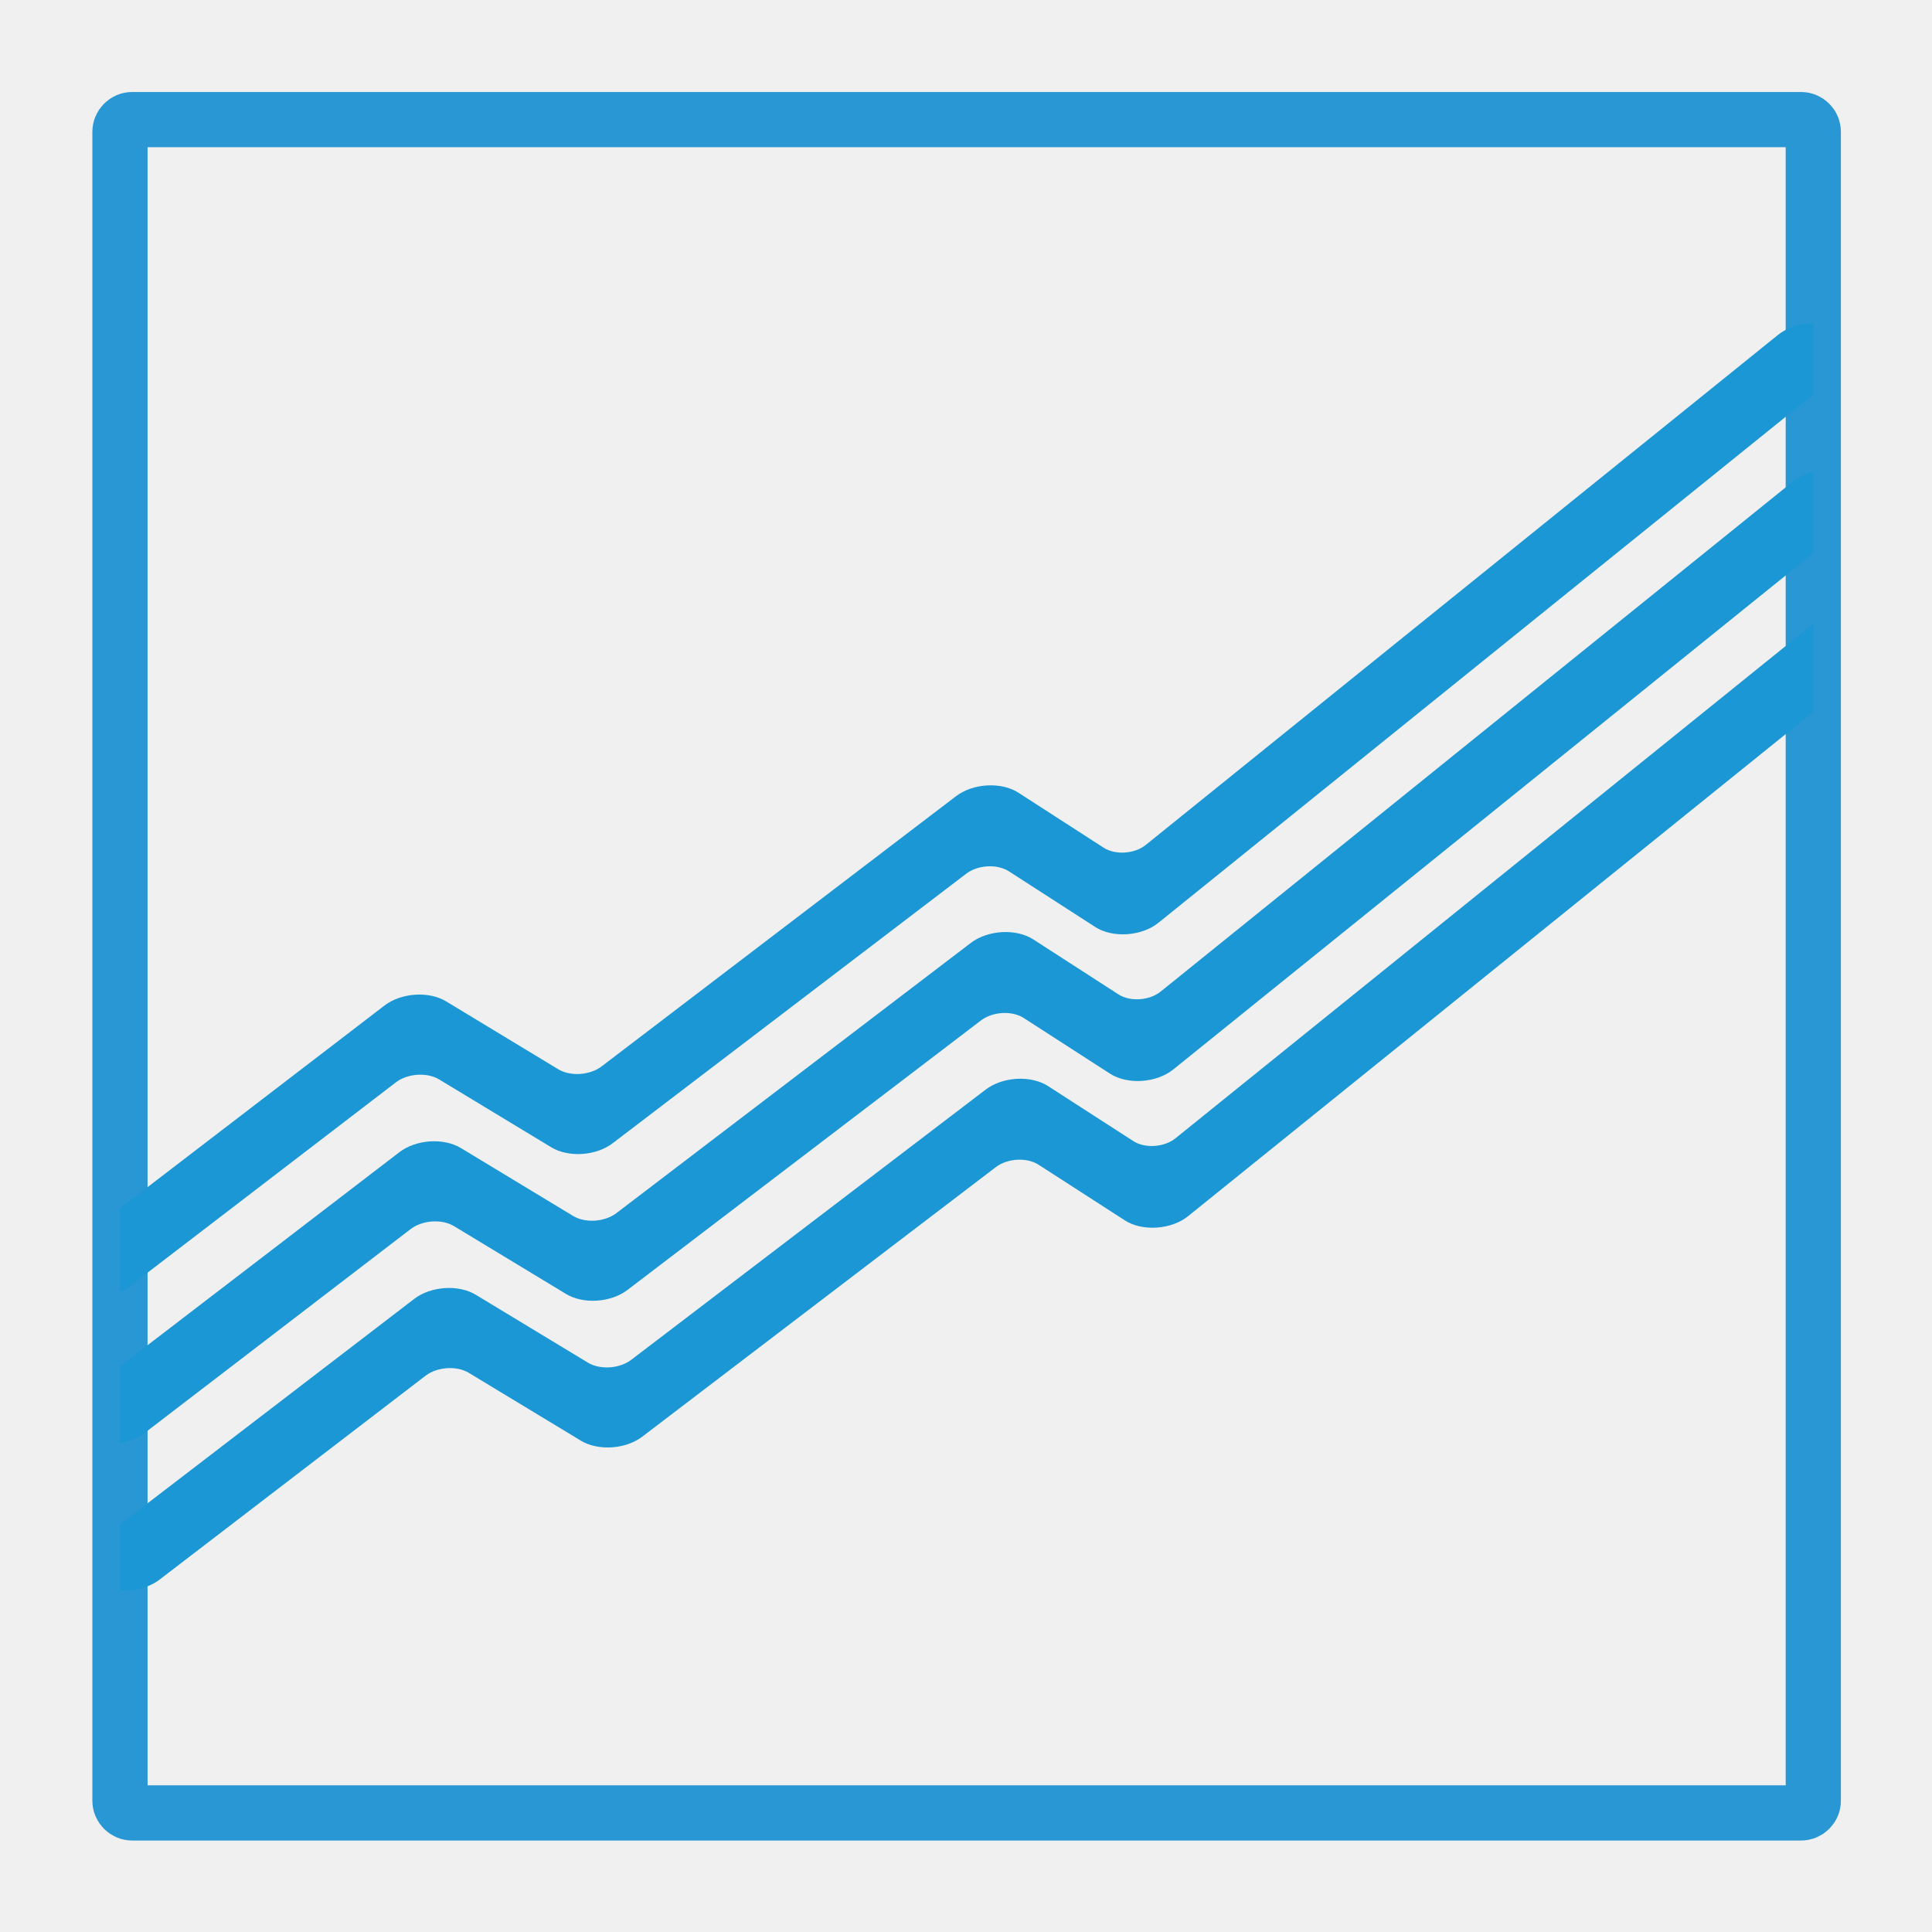
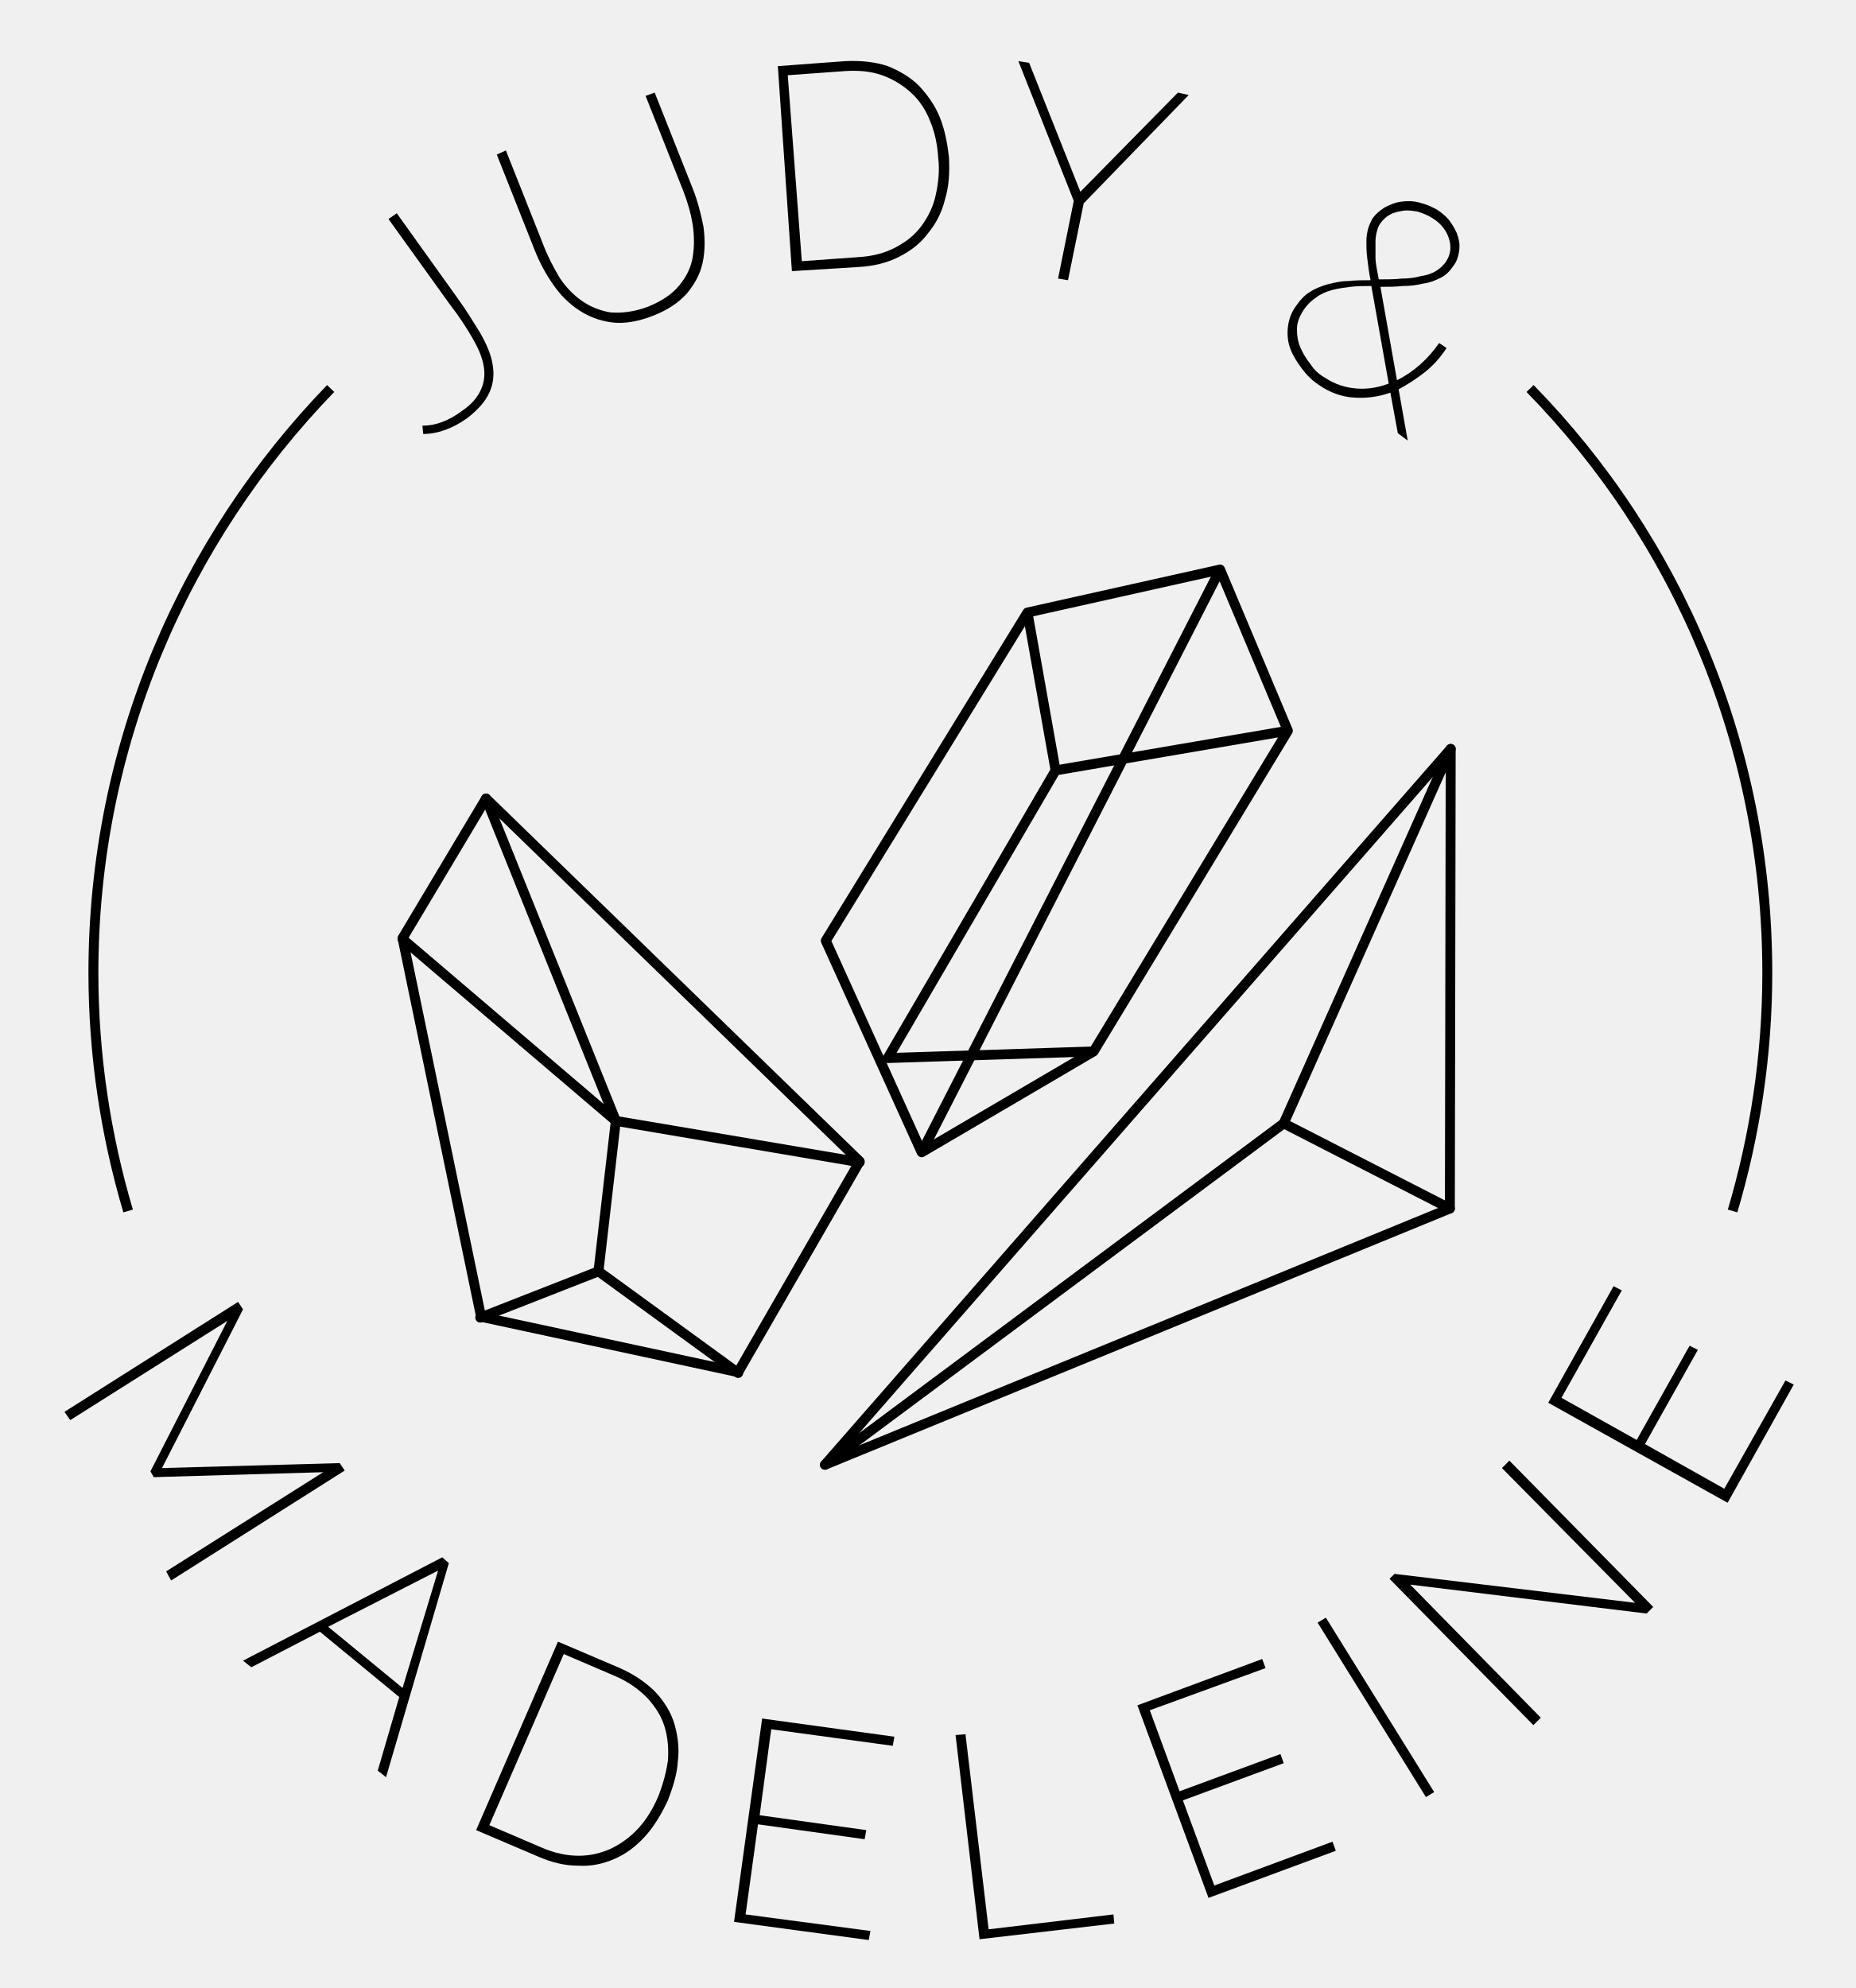
- <svg xmlns="http://www.w3.org/2000/svg" xmlns:xlink="http://www.w3.org/1999/xlink" width="315px" height="315px" viewBox="0 0 315 315" version="1.1">
-   <defs>
-     <polygon id="path-1" points="276.645 0.486 276.645 159.24 0.56 159.24 0.56 0.486 276.645 0.486" />
-     <polygon id="path-3" points="276.645 0.568 276.645 159.322 0.56 159.322 0.56 0.568 276.645 0.568" />
-     <polygon id="path-5" points="276.645 0.65 276.645 159.402 0.56 159.402 0.56 0.65" />
-   </defs>
-   <g id="Logos" stroke="none" stroke-width="1" fill="none" fill-rule="evenodd">
-     <g id="Square-Logo">
-       <path d="M21.559,19.5 L293.645,19.5 C294.749,19.5 295.645,20.396 295.645,21.5 L295.645,293.586 C295.645,294.691 294.749,295.586 293.645,295.586 L21.559,295.586 C20.455,295.586 19.559,294.691 19.559,293.586 L19.559,21.5 C19.559,20.396 20.455,19.5 21.559,19.5 Z" id="Stroke-11" stroke="#2997D3" stroke-width="9" />
-       <g id="Flow-Lines" transform="translate(19, 52.086)">
-         <g id="Bottom" transform="translate(0, 48)">
-           <mask id="mask-2" fill="white">
-             <use xlink:href="#path-1" />
-           </mask>
-           <g id="Clip-2" />
-           <path d="M2.392,159.186 C4.088,159.015 5.747,158.432 7.014,157.46 L50.371,124.225 C52.282,122.762 55.45,122.547 57.438,123.748 L75.718,134.812 C77.067,135.627 78.881,136.016 80.759,135.892 C82.64,135.769 84.425,135.139 85.729,134.144 L143.362,90.207 C145.264,88.757 148.421,88.58 150.334,89.815 L164.406,98.891 C165.766,99.77 167.645,100.196 169.598,100.065 C171.554,99.932 173.398,99.26 174.707,98.205 L286.186,8.275 C288.808,6.157 288.588,3.122 285.697,1.492 C282.799,-0.14 278.327,0.254 275.704,2.37 L172.649,85.507 C170.824,86.98 167.68,87.191 165.785,85.965 L151.872,76.99 C150.537,76.128 148.702,75.702 146.787,75.81 C144.875,75.915 143.041,76.55 141.712,77.562 L83.933,121.613 C82.014,123.077 78.844,123.286 76.854,122.083 L58.56,111.011 C57.205,110.193 55.389,109.806 53.507,109.93 C51.632,110.058 49.835,110.689 48.534,111.689 L-3.202,151.348 C-5.903,153.417 -5.805,156.462 -2.982,158.153 C-1.486,159.048 0.475,159.38 2.392,159.186" id="Fill-1" fill="#1A97D4" mask="url(#mask-2)" />
-         </g>
-         <g id="Middle" transform="translate(0, 24)">
-           <mask id="mask-4" fill="white">
-             <use xlink:href="#path-3" />
-           </mask>
-           <g id="Clip-5" />
-           <path d="M-0.025,159.268 C1.67,159.097 3.33,158.513 4.596,157.541 L47.953,124.306 C49.864,122.842 53.033,122.627 55.021,123.828 L73.301,134.893 C74.65,135.712 76.464,136.1 78.342,135.972 C80.222,135.851 82.007,135.223 83.311,134.226 L140.944,90.288 C142.847,88.837 146.003,88.659 147.917,89.896 L161.988,98.974 C163.349,99.852 165.228,100.277 167.18,100.146 C169.136,100.013 170.981,99.342 172.29,98.286 L283.769,8.357 C286.391,6.24 286.17,3.205 283.279,1.576 C280.382,-0.058 275.91,0.336 273.287,2.453 L170.232,85.589 C168.406,87.06 165.262,87.271 163.368,86.048 L149.455,77.071 C148.119,76.21 146.285,75.784 144.369,75.891 C142.458,75.997 140.623,76.631 139.295,77.643 L81.515,121.695 C79.597,123.159 76.426,123.368 74.437,122.164 L56.142,111.094 C54.788,110.276 52.971,109.886 51.09,110.013 C49.214,110.138 47.418,110.774 46.116,111.771 L-5.62,151.427 C-8.32,153.499 -8.223,156.544 -5.4,158.232 C-3.904,159.128 -1.943,159.462 -0.025,159.268" id="Fill-4" fill="#1A97D4" mask="url(#mask-4)" />
-         </g>
-         <g id="Top">
-           <mask id="mask-6" fill="white">
-             <use xlink:href="#path-5" />
-           </mask>
-           <g id="Clip-8" />
-           <path d="M-2.443,159.349 C-0.747,159.178 0.912,158.594 2.179,157.622 L45.536,124.391 C47.447,122.924 50.615,122.709 52.603,123.912 L70.883,134.974 C72.232,135.792 74.046,136.178 75.924,136.056 C77.805,135.933 79.59,135.303 80.894,134.308 L138.527,90.372 C140.429,88.92 143.585,88.743 145.5,89.98 L159.571,99.054 C160.931,99.935 162.81,100.358 164.763,100.228 C166.719,100.096 168.563,99.427 169.872,98.368 L281.351,8.44 C283.974,6.324 283.753,3.287 280.862,1.655 C277.965,0.025 273.492,0.419 270.869,2.534 L167.814,85.672 C165.989,87.145 162.845,87.354 160.951,86.131 L147.037,77.155 C145.701,76.289 143.867,75.866 141.952,75.973 C140.04,76.079 138.206,76.714 136.877,77.726 L79.097,121.776 C77.179,123.24 74.009,123.451 72.019,122.249 L53.725,111.175 C52.37,110.359 50.553,109.967 48.672,110.096 C46.797,110.22 45,110.855 43.699,111.852 L-8.038,151.51 C-10.738,153.58 -10.64,156.627 -7.817,158.314 C-6.321,159.212 -4.36,159.543 -2.443,159.349" id="Fill-7" fill="#1A97D4" mask="url(#mask-6)" />
-         </g>
-       </g>
+ <svg xmlns="http://www.w3.org/2000/svg" version="1.1" id="Layer_1" x="0px" y="0px" viewBox="0 0 224.5 240.5" style="enable-background:new 0 0 224.5 240.5;" xml:space="preserve">
+   <style type="text/css">
+ 	.st0{fill:none;stroke:#000000;stroke-width:1.2;}
+ 	.st1{fill:none;stroke:#000000;stroke-width:1.2;stroke-linecap:round;stroke-linejoin:round;stroke-miterlimit:10;}
+ 	.st2{fill:none;stroke:#000000;stroke-width:1.2;stroke-linejoin:round;stroke-miterlimit:10;}
+ </style>
+   <path d="M20.1,190.1l19-12l-20.5,0.6l-0.4-0.7l9.3-18.2l-19,12l-0.7-1l21-13.3l0.6,0.9l-9.8,19.2l21.5-0.6l0.6,0.9l-21,13.3  L20.1,190.1z" />
+   <path d="M53.5,188.4l0.8,0.7l-7.6,25.9l-1-0.8l2.6-8.9l-9.6-7.9l-8.3,4.3l-1-0.8L53.5,188.4z M48.7,204.2L53,190l-13.3,6.8  L48.7,204.2z" />
+   <path d="M57.6,221.4l9.9-22.8l7.5,3.2c1.8,0.8,3.2,1.8,4.3,2.9c1.1,1.2,1.9,2.5,2.3,3.9c0.4,1.4,0.6,2.9,0.4,4.5  c-0.1,1.6-0.6,3.1-1.2,4.7c-0.8,1.7-1.7,3.2-2.8,4.4c-1.1,1.2-2.3,2.1-3.7,2.7c-1.4,0.6-2.8,0.9-4.4,0.8c-1.6,0-3.2-0.4-4.8-1.1  L57.6,221.4z M79.6,217.4c0.6-1.5,1-3,1.2-4.4c0.1-1.4,0-2.8-0.4-4.1c-0.4-1.3-1.1-2.4-2.1-3.5c-1-1-2.2-1.9-3.8-2.6l-6.3-2.7  l-9,20.7l6.3,2.7c1.6,0.7,3.1,1,4.5,1c1.4,0,2.7-0.3,4-0.9c1.2-0.6,2.3-1.4,3.3-2.5C78.2,220.1,79,218.8,79.6,217.4z" />
+   <path d="M105.3,233.6l-0.2,1.1l-16.3-2.2l3.4-24.6l16,2.2l-0.2,1.1l-14.7-2l-1.4,10.4l12.9,1.8l-0.2,1.1l-12.9-1.8l-1.5,10.9  L105.3,233.6z" />
+   <path d="M118.5,234.6l-2.9-24.7l1.2-0.1l2.8,23.6l15.1-1.8l0.1,1.1L118.5,234.6z" />
+   <path d="M161.2,222.8l0.4,1.1l-15.4,5.7l-8.6-23.3l15.1-5.6l0.4,1.1l-14,5.1l3.6,9.8l12.2-4.5l0.4,1.1l-12.2,4.5l3.8,10.3  L161.2,222.8z" />
+   <path d="M172.5,217.4l-13.1-21.1l1-0.6l13.1,21.1L172.5,217.4z" />
+   <path d="M170.6,191.7l15.8,16.1l-0.9,0.9l-17.4-17.7l0.6-0.6l29.1,3.5l-16.1-16.3l0.9-0.9l17.4,17.7l-0.8,0.8L170.6,191.7z" />
+   <path d="M216,167l1,0.5l-8,14.3l-21.7-12.1l7.9-14.1l1,0.5l-7.3,13l9.1,5.1l6.4-11.4l1,0.5l-6.4,11.4l9.6,5.4L216,167z" />
+   <path d="M51.1,51.5c1.6,0,3.2-0.6,4.8-1.8c1.2-0.8,1.9-1.7,2.3-2.6c0.4-0.9,0.5-1.9,0.3-2.9c-0.2-1.1-0.7-2.2-1.4-3.4  c-0.7-1.2-1.6-2.6-2.7-4L47,26.5l1-0.7L55.3,36c1.1,1.5,2,3,2.8,4.3c0.8,1.4,1.3,2.6,1.5,3.8c0.2,1.2,0.1,2.3-0.4,3.4  c-0.5,1.1-1.4,2.1-2.7,3.1c-1.7,1.2-3.5,1.9-5.3,1.9L51.1,51.5z" />
+   <path d="M78.4,37.1c1.7-0.7,2.9-1.5,3.8-2.6c0.9-1.1,1.4-2.2,1.6-3.4c0.2-1.2,0.2-2.6,0-3.9s-0.6-2.7-1.1-4l-4.6-11.6l1.1-0.4  l4.6,11.6c0.6,1.5,1,3.1,1.3,4.6c0.2,1.5,0.2,3-0.1,4.4c-0.3,1.4-1,2.6-1.9,3.7c-1,1.1-2.3,2-4.1,2.7c-1.8,0.7-3.5,1-5,0.8  c-1.5-0.2-2.8-0.7-4-1.5c-1.2-0.8-2.2-1.8-3.1-3.1c-0.9-1.3-1.6-2.6-2.2-4.1l-4.6-11.6l1.1-0.5l4.6,11.6c0.5,1.3,1.2,2.6,1.9,3.8  c0.8,1.2,1.7,2.1,2.7,2.8c1,0.7,2.2,1.2,3.5,1.4C75.3,37.9,76.8,37.7,78.4,37.1z" />
+   <path d="M95.8,32.8L94.1,8l8.1-0.6c2-0.1,3.7,0.1,5.2,0.6c1.5,0.6,2.8,1.4,3.8,2.4c1,1.1,1.9,2.3,2.5,3.8c0.6,1.5,0.9,3.1,1.1,4.8  c0.1,1.9,0,3.6-0.5,5.2c-0.4,1.6-1.1,2.9-2.1,4.1c-0.9,1.2-2.1,2.1-3.5,2.8s-3,1.1-4.8,1.2L95.8,32.8z M113.5,19.1  c-0.1-1.6-0.4-3.1-1-4.5c-0.5-1.3-1.3-2.5-2.3-3.4c-1-0.9-2.1-1.6-3.5-2.1s-2.9-0.6-4.5-0.5l-6.9,0.5L97,31.6l6.9-0.5  c1.7-0.1,3.2-0.5,4.5-1.2c1.3-0.7,2.3-1.5,3.1-2.6c0.8-1.1,1.4-2.3,1.7-3.7C113.5,22.2,113.7,20.7,113.5,19.1z" />
+   <path d="M124.5,7.6l6.2,15.6l11.8-12l1.3,0.3l-12.7,13.1l-1.9,9.3l-1.2-0.2l1.9-9.4l-6.7-16.9L124.5,7.6z" />
+   <path d="M169.1,52.4l-0.9-4.9c-1.4,0.5-2.9,0.7-4.4,0.6c-1.5-0.1-2.9-0.6-4.2-1.5c-0.8-0.5-1.5-1.2-2.1-2c-0.6-0.8-1.1-1.6-1.4-2.4  c-0.3-0.8-0.4-1.7-0.3-2.6c0.1-0.9,0.4-1.8,1-2.6c0.5-0.7,1-1.3,1.7-1.7c0.6-0.4,1.4-0.7,2.1-0.9c0.8-0.2,1.6-0.4,2.5-0.4  c0.9-0.1,1.8-0.1,2.7-0.1c-0.2-1-0.3-1.9-0.4-2.7c-0.1-0.8-0.1-1.4-0.1-2c0-0.6,0.1-1.1,0.2-1.5s0.3-0.8,0.5-1.2  c0.4-0.6,0.9-1,1.5-1.4c0.6-0.3,1.2-0.6,2-0.7c0.7-0.1,1.4-0.1,2.2,0.1s1.5,0.5,2.2,0.9c0.6,0.4,1.2,0.9,1.6,1.5  c0.4,0.6,0.7,1.1,0.9,1.8s0.2,1.2,0.1,1.8c-0.1,0.6-0.3,1.2-0.7,1.7c-0.4,0.6-0.9,1.1-1.5,1.4s-1.3,0.6-2.1,0.7  c-0.8,0.2-1.6,0.3-2.5,0.3c-0.9,0.1-1.8,0.1-2.7,0.1l2,11.3c1-0.5,1.9-1.1,2.8-1.9c0.9-0.8,1.6-1.6,2.3-2.6l0.9,0.6  c-0.7,1.1-1.6,2.1-2.6,2.9c-1,0.8-2.1,1.5-3.2,2.1l1.1,6.2L169.1,52.4z M160.3,45.7c1.2,0.8,2.5,1.2,3.8,1.3  c1.3,0.1,2.6-0.1,3.9-0.6l-2.1-11.8c-0.9,0-1.7,0-2.5,0.1c-0.8,0.1-1.6,0.2-2.3,0.4c-0.7,0.2-1.4,0.5-1.9,0.9  c-0.6,0.4-1.1,0.9-1.5,1.5c-0.5,0.8-0.8,1.5-0.8,2.3c0,0.8,0.1,1.5,0.4,2.2c0.3,0.7,0.7,1.4,1.2,2C159,44.8,159.6,45.3,160.3,45.7z   M167,27c-0.2,0.3-0.3,0.5-0.4,0.9c-0.1,0.3-0.2,0.8-0.2,1.3c0,0.5,0,1.1,0,1.9s0.2,1.6,0.4,2.7c1,0,1.9,0,2.8-0.1  c0.8,0,1.6-0.1,2.3-0.3c0.7-0.1,1.3-0.3,1.8-0.6c0.5-0.3,0.9-0.7,1.2-1.1c0.6-0.9,0.7-1.8,0.4-2.8c-0.3-1-1-1.9-2-2.5  c-0.6-0.4-1.2-0.6-1.8-0.8c-0.6-0.1-1.2-0.2-1.8-0.1c-0.6,0.1-1.1,0.2-1.6,0.5C167.7,26.2,167.3,26.6,167,27z" />
+   <path class="st0" d="M15.5,146.5c-2.7-9.1-4.2-18.8-4.2-28.8c0-27.5,11-52.4,28.7-70.7" />
+   <path class="st0" d="M185.1,47c17.8,18.2,28.7,43.2,28.7,70.7c0,10-1.5,19.7-4.2,28.8" />
+   <g>
+     <g>
+       <polygon class="st1" points="58.2,159.3 89.3,166 104,140.5 58.8,96.6 48.7,113.5   " />
+       <polyline class="st1" points="104,140.6 74.5,135.6 72.4,153.8 89.3,166.1   " />
+       <polyline class="st1" points="58.8,96.6 74.5,135.6 48.7,113.6   " />
+       <line class="st1" x1="58.1" y1="159.4" x2="72.4" y2="153.8" />
+     </g>
+     <g>
+       <polyline class="st2" points="132.3,127.2 111.5,139.4 99.9,113.8 124.3,74.1 147.6,68.9 155.8,88.4 127.7,93.2 107.4,128     132.3,127.2 155.8,88.4   " />
+       <line class="st2" x1="111.5" y1="139.4" x2="147.6" y2="68.9" />
+       <line class="st2" x1="127.7" y1="93.2" x2="124.3" y2="74.1" />
+     </g>
+     <g>
+       <polygon class="st1" points="175.5,90.6 99.8,177.2 175.4,146.2   " />
+       <polyline class="st1" points="175.5,90.6 155.3,135.9 175.4,146.2   " />
+       <line class="st1" x1="99.8" y1="177.2" x2="155.3" y2="135.9" />
    </g>
  </g>
</svg>
